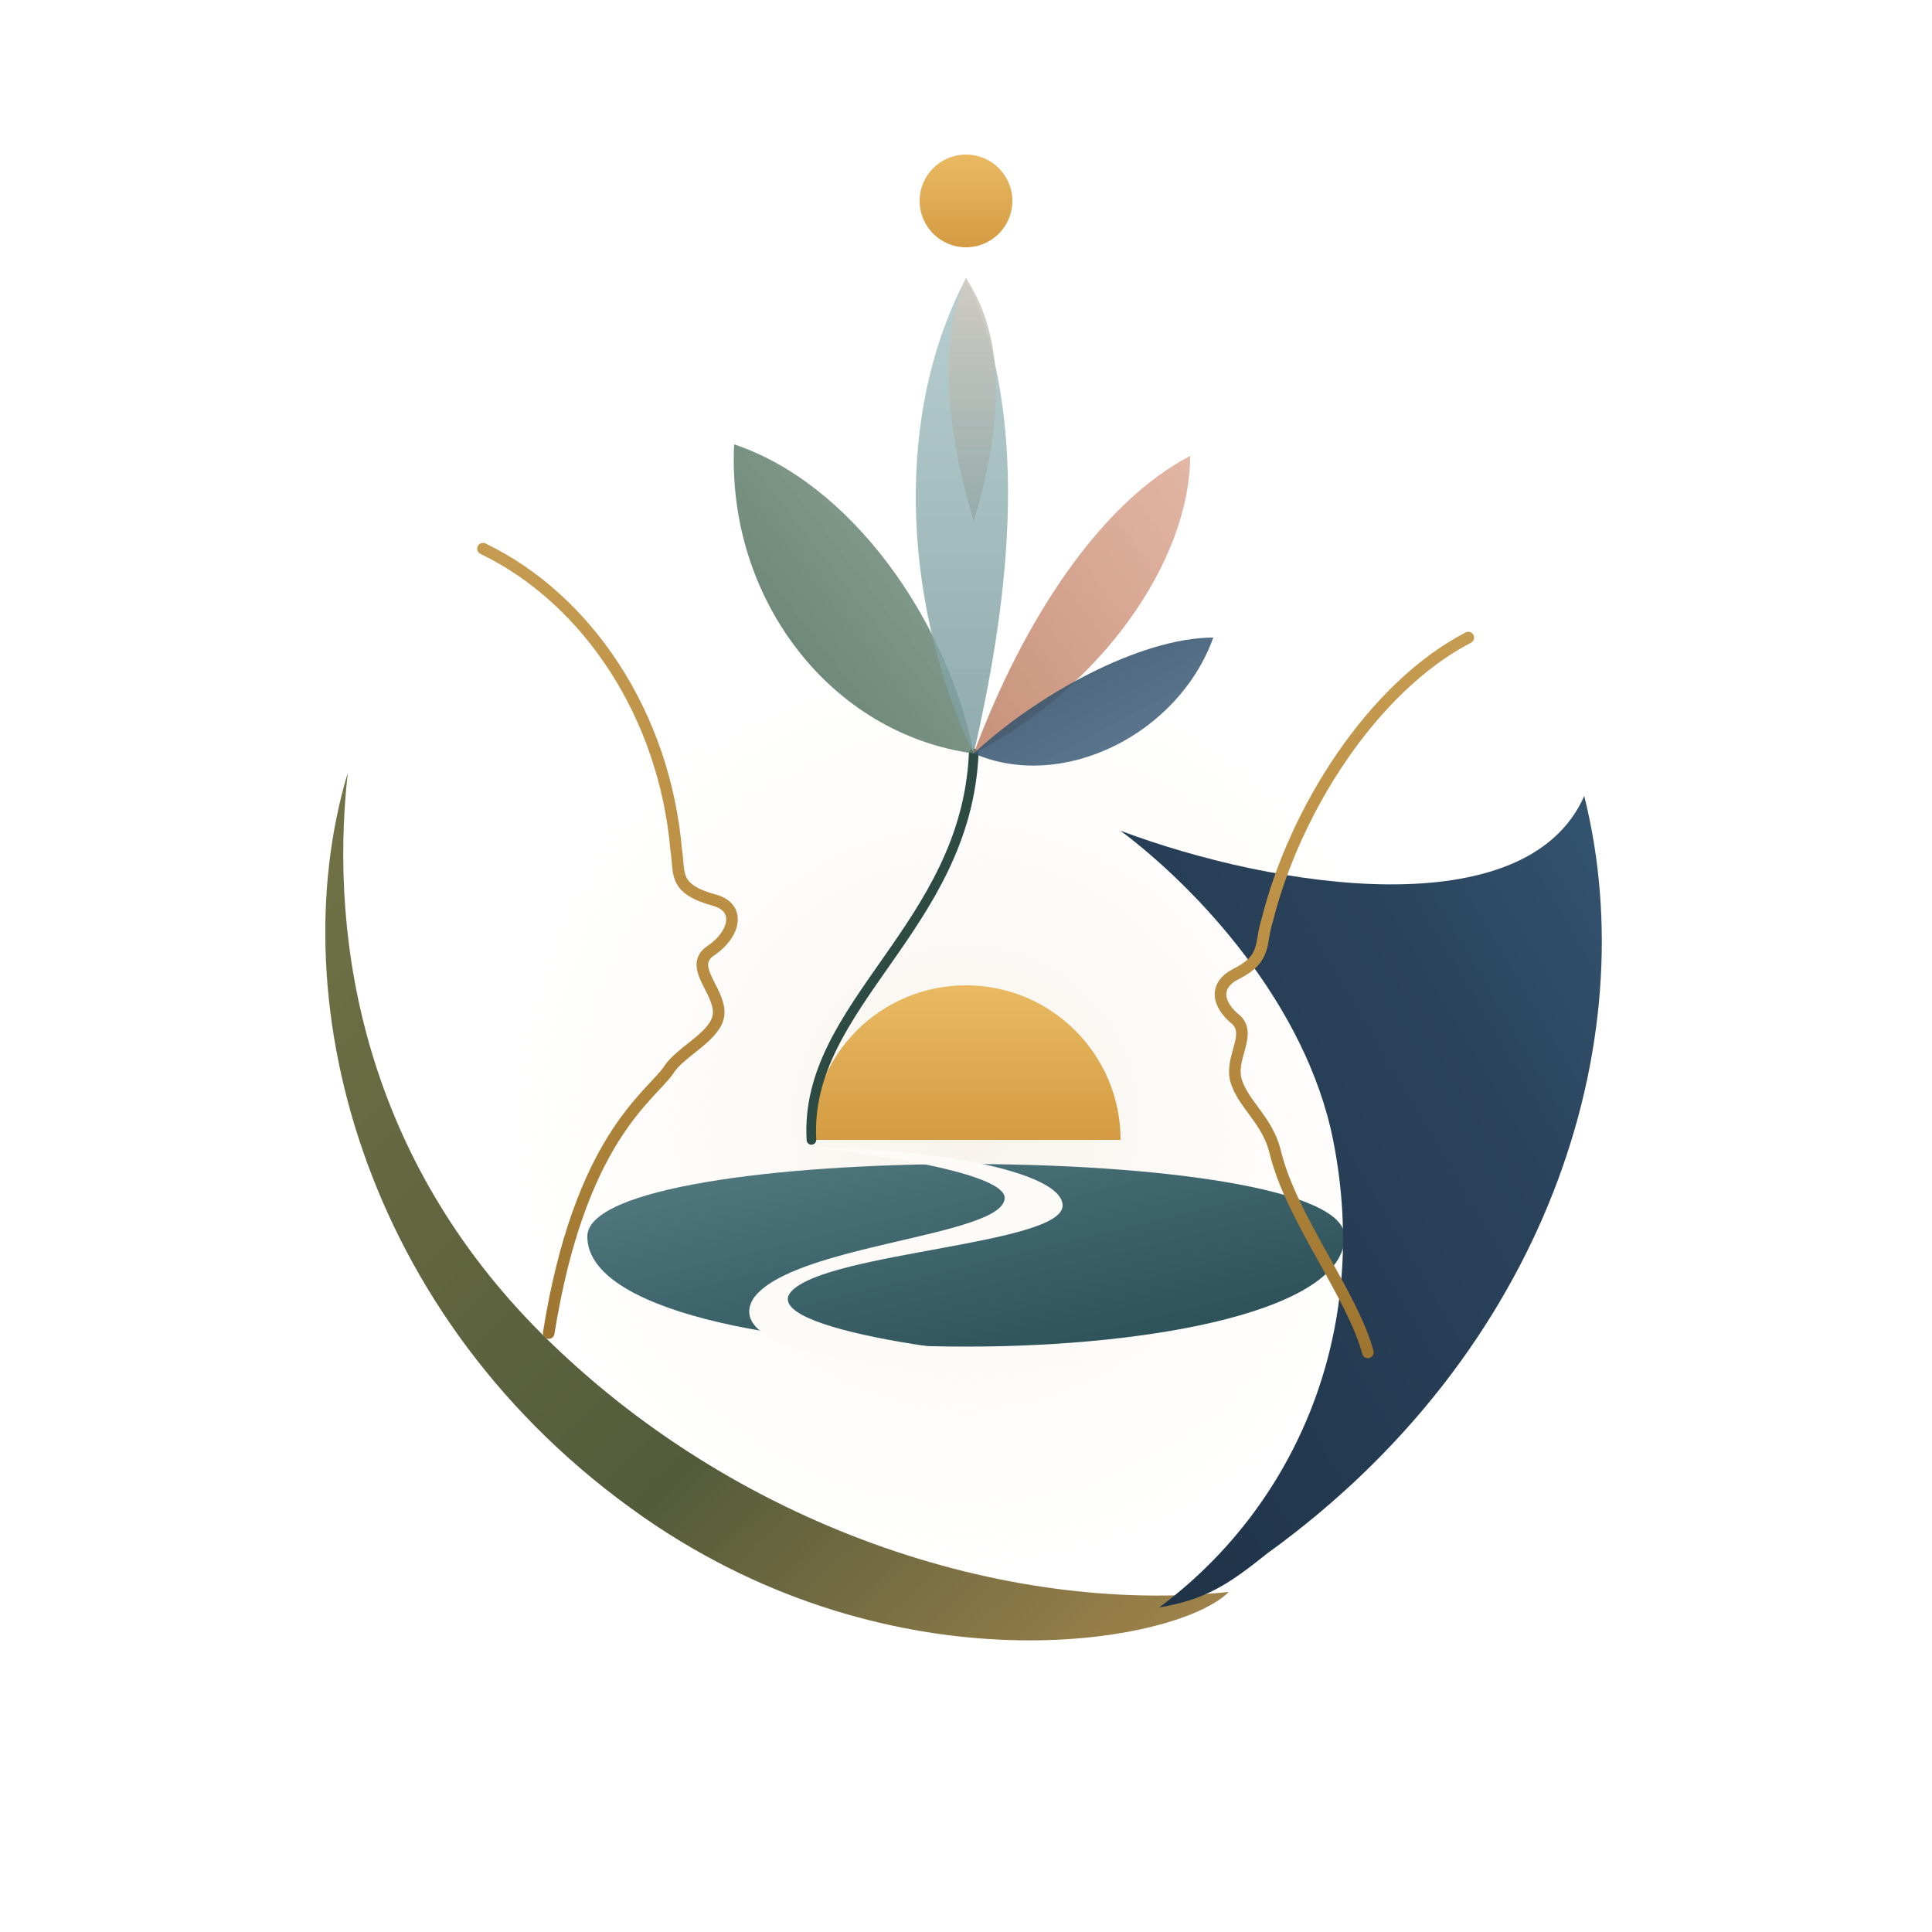
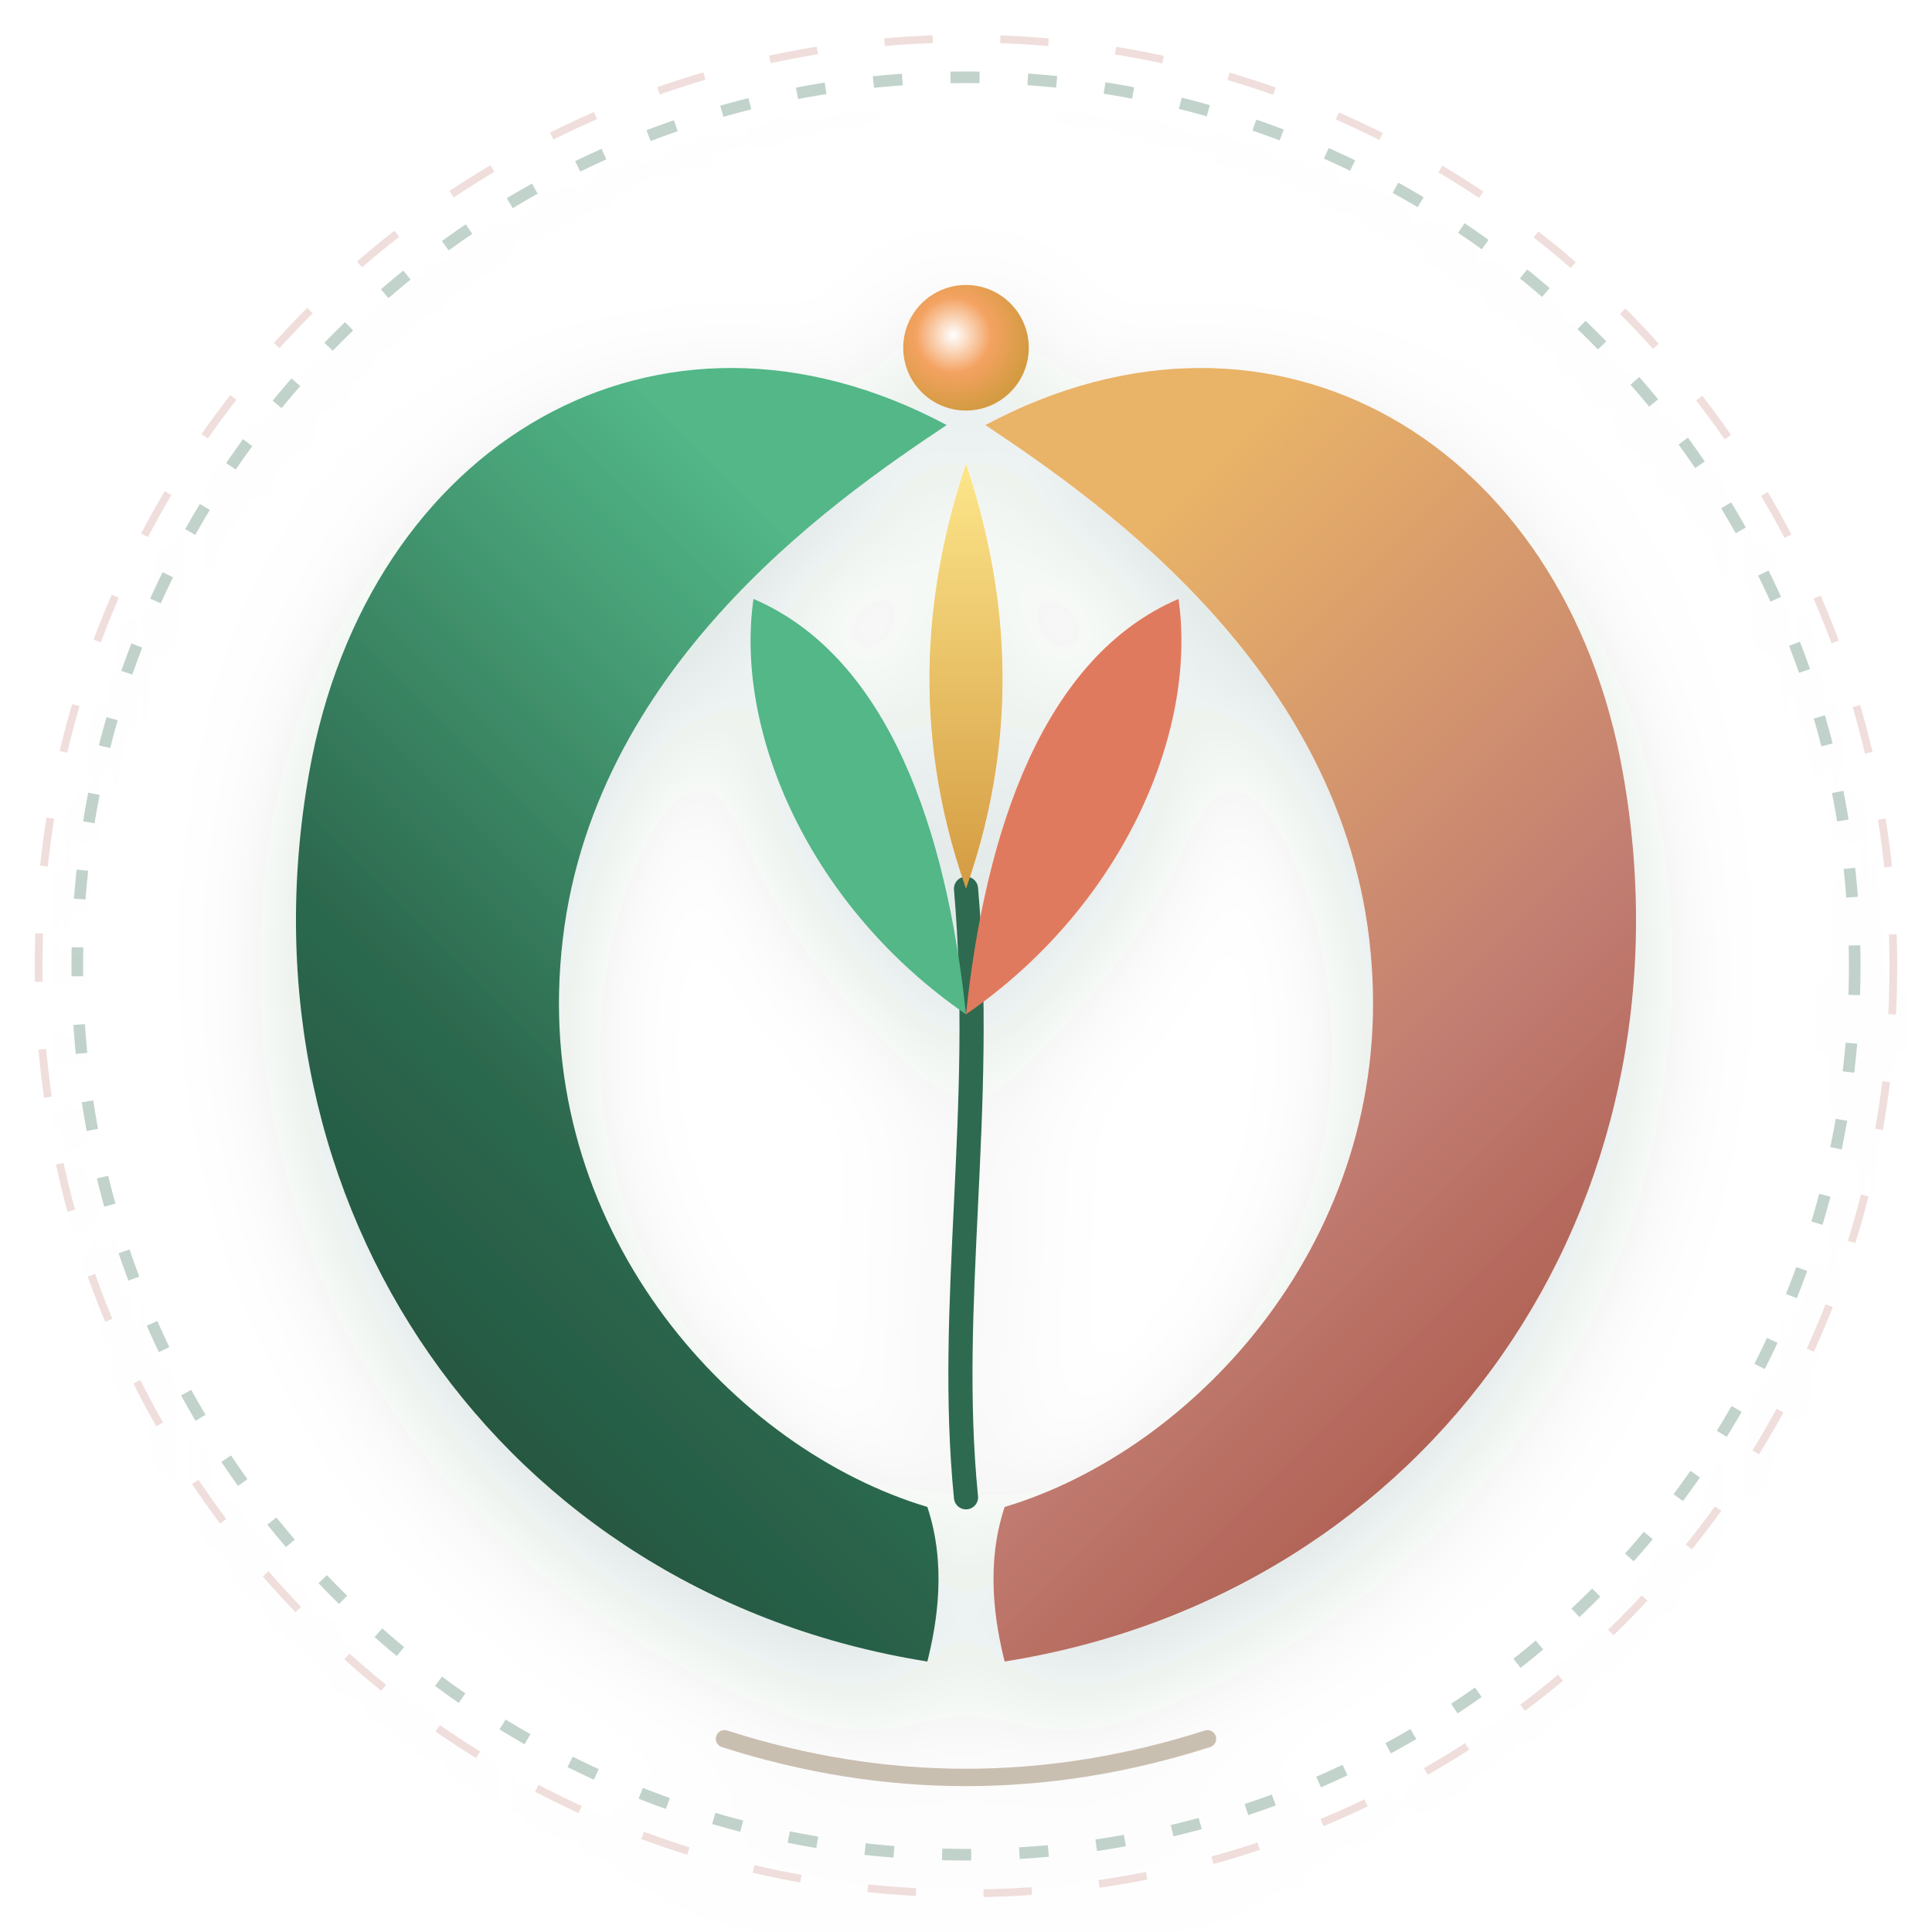
- <svg xmlns="http://www.w3.org/2000/svg" viewBox="0 0 500 500" width="100%" height="100%" fill="none">
+ <svg xmlns="http://www.w3.org/2000/svg" viewBox="0 0 200 200" width="100%" height="100%" fill="none">
  <defs>
-     <radialGradient id="sunAura" cx="50%" cy="56%" r="40%">
-       <stop offset="0%" stop-color="#F5EFE6" stop-opacity="0.8" />
-       <stop offset="100%" stop-color="#FDFBF7" stop-opacity="0" />
+     <linearGradient id="emblemLoomSage" x1="0%" y1="100%" x2="50%" y2="0%">
+       <stop offset="0%" stop-color="#1B4332" />
+       <stop offset="50%" stop-color="#2D6A4F" />
+       <stop offset="100%" stop-color="#52B788" />
+     </linearGradient>
+     <linearGradient id="emblemLoomTerracotta" x1="100%" y1="100%" x2="50%" y2="0%">
+       <stop offset="0%" stop-color="#9E4738" />
+       <stop offset="50%" stop-color="#C27D72" />
+       <stop offset="100%" stop-color="#E9B368" />
+     </linearGradient>
+     <linearGradient id="emblemSproutGold" x1="0%" y1="100%" x2="0%" y2="0%">
+       <stop offset="0%" stop-color="#D49B42" />
+       <stop offset="100%" stop-color="#FDE68A" />
+     </linearGradient>
+     <radialGradient id="emblemSunPearl" cx="40%" cy="40%" r="60%">
+       <stop offset="0%" stop-color="#FFFFFF" />
+       <stop offset="50%" stop-color="#F4A261" />
+       <stop offset="100%" stop-color="#D49B42" />
    </radialGradient>
-     <linearGradient id="sunGrad" x1="0%" y1="100%" x2="0%" y2="0%">
-       <stop offset="0%" stop-color="#D49B42" />
-       <stop offset="100%" stop-color="#E9BA62" />
-     </linearGradient>
-     <linearGradient id="waterGrad" x1="0%" y1="0%" x2="100%" y2="100%">
-       <stop offset="0%" stop-color="#557C83" />
-       <stop offset="50%" stop-color="#3C626A" />
-       <stop offset="100%" stop-color="#284B52" />
-     </linearGradient>
-     <linearGradient id="leftWingGrad" x1="0%" y1="0%" x2="100%" y2="100%">
-       <stop offset="0%" stop-color="#727346" />
-       <stop offset="60%" stop-color="#535B3B" />
-       <stop offset="100%" stop-color="#A4854B" />
-     </linearGradient>
-     <linearGradient id="rightWingGrad" x1="0%" y1="100%" x2="100%" y2="0%">
-       <stop offset="0%" stop-color="#1E3247" />
-       <stop offset="70%" stop-color="#2A435C" />
-       <stop offset="100%" stop-color="#345470" />
-     </linearGradient>
-     <linearGradient id="leafMoss" x1="0%" y1="100%" x2="100%" y2="0%">
-       <stop offset="0%" stop-color="#4E6B5A" stop-opacity="0.9" />
-       <stop offset="100%" stop-color="#739281" stop-opacity="0.8" />
-     </linearGradient>
-     <linearGradient id="leafMint" x1="0%" y1="100%" x2="0%" y2="0%">
-       <stop offset="0%" stop-color="#7D9D9F" stop-opacity="0.85" />
-       <stop offset="100%" stop-color="#A5C2C4" stop-opacity="0.8" />
-     </linearGradient>
-     <linearGradient id="leafPeach" x1="0%" y1="100%" x2="100%" y2="0%">
-       <stop offset="0%" stop-color="#BD7E62" stop-opacity="0.85" />
-       <stop offset="100%" stop-color="#DBA48E" stop-opacity="0.8" />
-     </linearGradient>
-     <linearGradient id="leafIndigo" x1="0%" y1="0%" x2="100%" y2="100%">
-       <stop offset="0%" stop-color="#2E4A62" stop-opacity="0.9" />
-       <stop offset="100%" stop-color="#456682" stop-opacity="0.85" />
-     </linearGradient>
-     <linearGradient id="leafTop" x1="0%" y1="100%" x2="0%" y2="0%">
-       <stop offset="0%" stop-color="#93A9A7" stop-opacity="0.85" />
-       <stop offset="100%" stop-color="#D3CBC2" stop-opacity="0.9" />
-     </linearGradient>
-     <linearGradient id="contourGold" x1="0%" y1="0%" x2="0%" y2="100%">
-       <stop offset="0%" stop-color="#C59B51" />
-       <stop offset="50%" stop-color="#BA8E42" />
-       <stop offset="100%" stop-color="#9E7530" />
-     </linearGradient>
+     <filter id="emblemLoomShadow" x="-15%" y="-15%" width="130%" height="130%">
+       <feDropShadow dx="0" dy="5" stdDeviation="6" flood-color="#1B4332" flood-opacity="0.14" />
+     </filter>
  </defs>
-   <circle cx="250" cy="270" r="160" fill="url(#sunAura)" />
-   <path d="M 210 295 A 40 40 0 0 1 290 295 Z" fill="url(#sunGrad)" />
-   <g>
-     <path d="M 152 320 C 152 295, 348 295, 348 320 C 348 358, 152 358, 152 320 Z" fill="url(#waterGrad)" />
-     <path d="M 210 297              C 240 297, 275 303, 275 312              C 275 322, 215 324, 205 334              C 195 344, 255 352, 285 352              C 245 358, 185 352, 195 336              C 205 322, 260 320, 260 310              C 260 304, 230 299, 210 297 Z" fill="#FDFBF7" />
+   <g filter="url(#emblemLoomShadow)">
+     <circle cx="100" cy="100" r="92" stroke="#2D6A4F" stroke-width="1.2" stroke-dasharray="3 5" opacity="0.3" />
+     <circle cx="100" cy="100" r="96" stroke="#C27D72" stroke-width="0.8" stroke-dasharray="5 7" opacity="0.25" />
+     <path d="M 96 172              C 52 165, 24 125, 32 80              C 38 46, 68 28, 98 44              C 86 52, 60 70, 58 100              C 56 128, 76 150, 96 156              C 98 162, 97 168, 96 172 Z" fill="url(#emblemLoomSage)" />
+     <path d="M 104 172              C 148 165, 176 125, 168 80              C 162 46, 132 28, 102 44              C 114 52, 140 70, 142 100              C 144 128, 124 150, 104 156              C 102 162, 103 168, 104 172 Z" fill="url(#emblemLoomTerracotta)" />
+     <path d="M 100 155 C 98 135, 102 115, 100 92" stroke="#2D6A4F" stroke-width="2.5" stroke-linecap="round" fill="none" />
+     <path d="M 100 92 C 94 75, 96 60, 100 48 C 104 60, 106 75, 100 92 Z" fill="url(#emblemSproutGold)" />
+     <path d="M 100 105 C 84 94, 76 76, 78 62 C 92 68, 98 86, 100 105 Z" fill="#52B788" />
+     <path d="M 100 105 C 116 94, 124 76, 122 62 C 108 68, 102 86, 100 105 Z" fill="#E07A5F" />
+     <circle cx="100" cy="36" r="6.5" fill="url(#emblemSunPearl)" />
+     <path d="M 75 180 Q 100 188 125 180" stroke="#8C7355" stroke-width="1.8" stroke-linecap="round" opacity="0.45" />
  </g>
-   <path d="M 90 200            C 72 260, 95 345, 170 395            C 235 438, 305 425, 318 412            C 260 418, 190 395, 140 345            C 95 300, 85 245, 90 200 Z" fill="url(#leftWingGrad)" />
-   <path d="M 410 206            C 426 270, 400 350, 328 402            C 318 410, 312 414, 300 416            C 335 390, 355 345, 345 295            C 338 260, 310 230, 290 215            C 330 230, 395 240, 410 206 Z" fill="url(#rightWingGrad)" />
-   <path d="M 210 295 C 208 260, 250 240, 252 195" stroke="#2D4A43" stroke-width="2.5" fill="none" stroke-linecap="round" />
-   <path d="M 252 195 C 215 190, 188 155, 190 115 C 220 125, 245 160, 252 195 Z" fill="url(#leafMoss)" />
-   <path d="M 252 195 C 235 160, 230 110, 250 72 C 268 110, 260 160, 252 195 Z" fill="url(#leafMint)" />
-   <path d="M 250 72 C 242 90, 246 115, 252 135 C 258 115, 262 90, 250 72 Z" fill="url(#leafTop)" />
-   <path d="M 252 195 C 265 160, 285 130, 308 118 C 308 145, 285 178, 252 195 Z" fill="url(#leafPeach)" />
-   <path d="M 252 195 C 275 205, 305 190, 314 165 C 295 165, 268 180, 252 195 Z" fill="url(#leafIndigo)" />
-   <circle cx="250" cy="52" r="12" fill="url(#sunGrad)" />
-   <path d="M 125 142            C 152 155, 172 185, 175 220            C 176 226, 174 230, 185 233            C 192 235, 190 242, 184 246            C 178 250, 186 256, 186 262            C 186 268, 176 272, 173 277            C 168 284, 150 295, 142 345" stroke="url(#contourGold)" stroke-width="3" stroke-linecap="round" stroke-linejoin="round" fill="none" />
-   <path d="M 380 165            C 355 178, 335 210, 328 238            C 326 244, 328 248, 320 252            C 314 255, 315 260, 320 264            C 324 268, 318 274, 320 280            C 322 286, 328 290, 330 298            C 334 315, 350 335, 354 350" stroke="url(#contourGold)" stroke-width="3" stroke-linecap="round" stroke-linejoin="round" fill="none" />
</svg>
